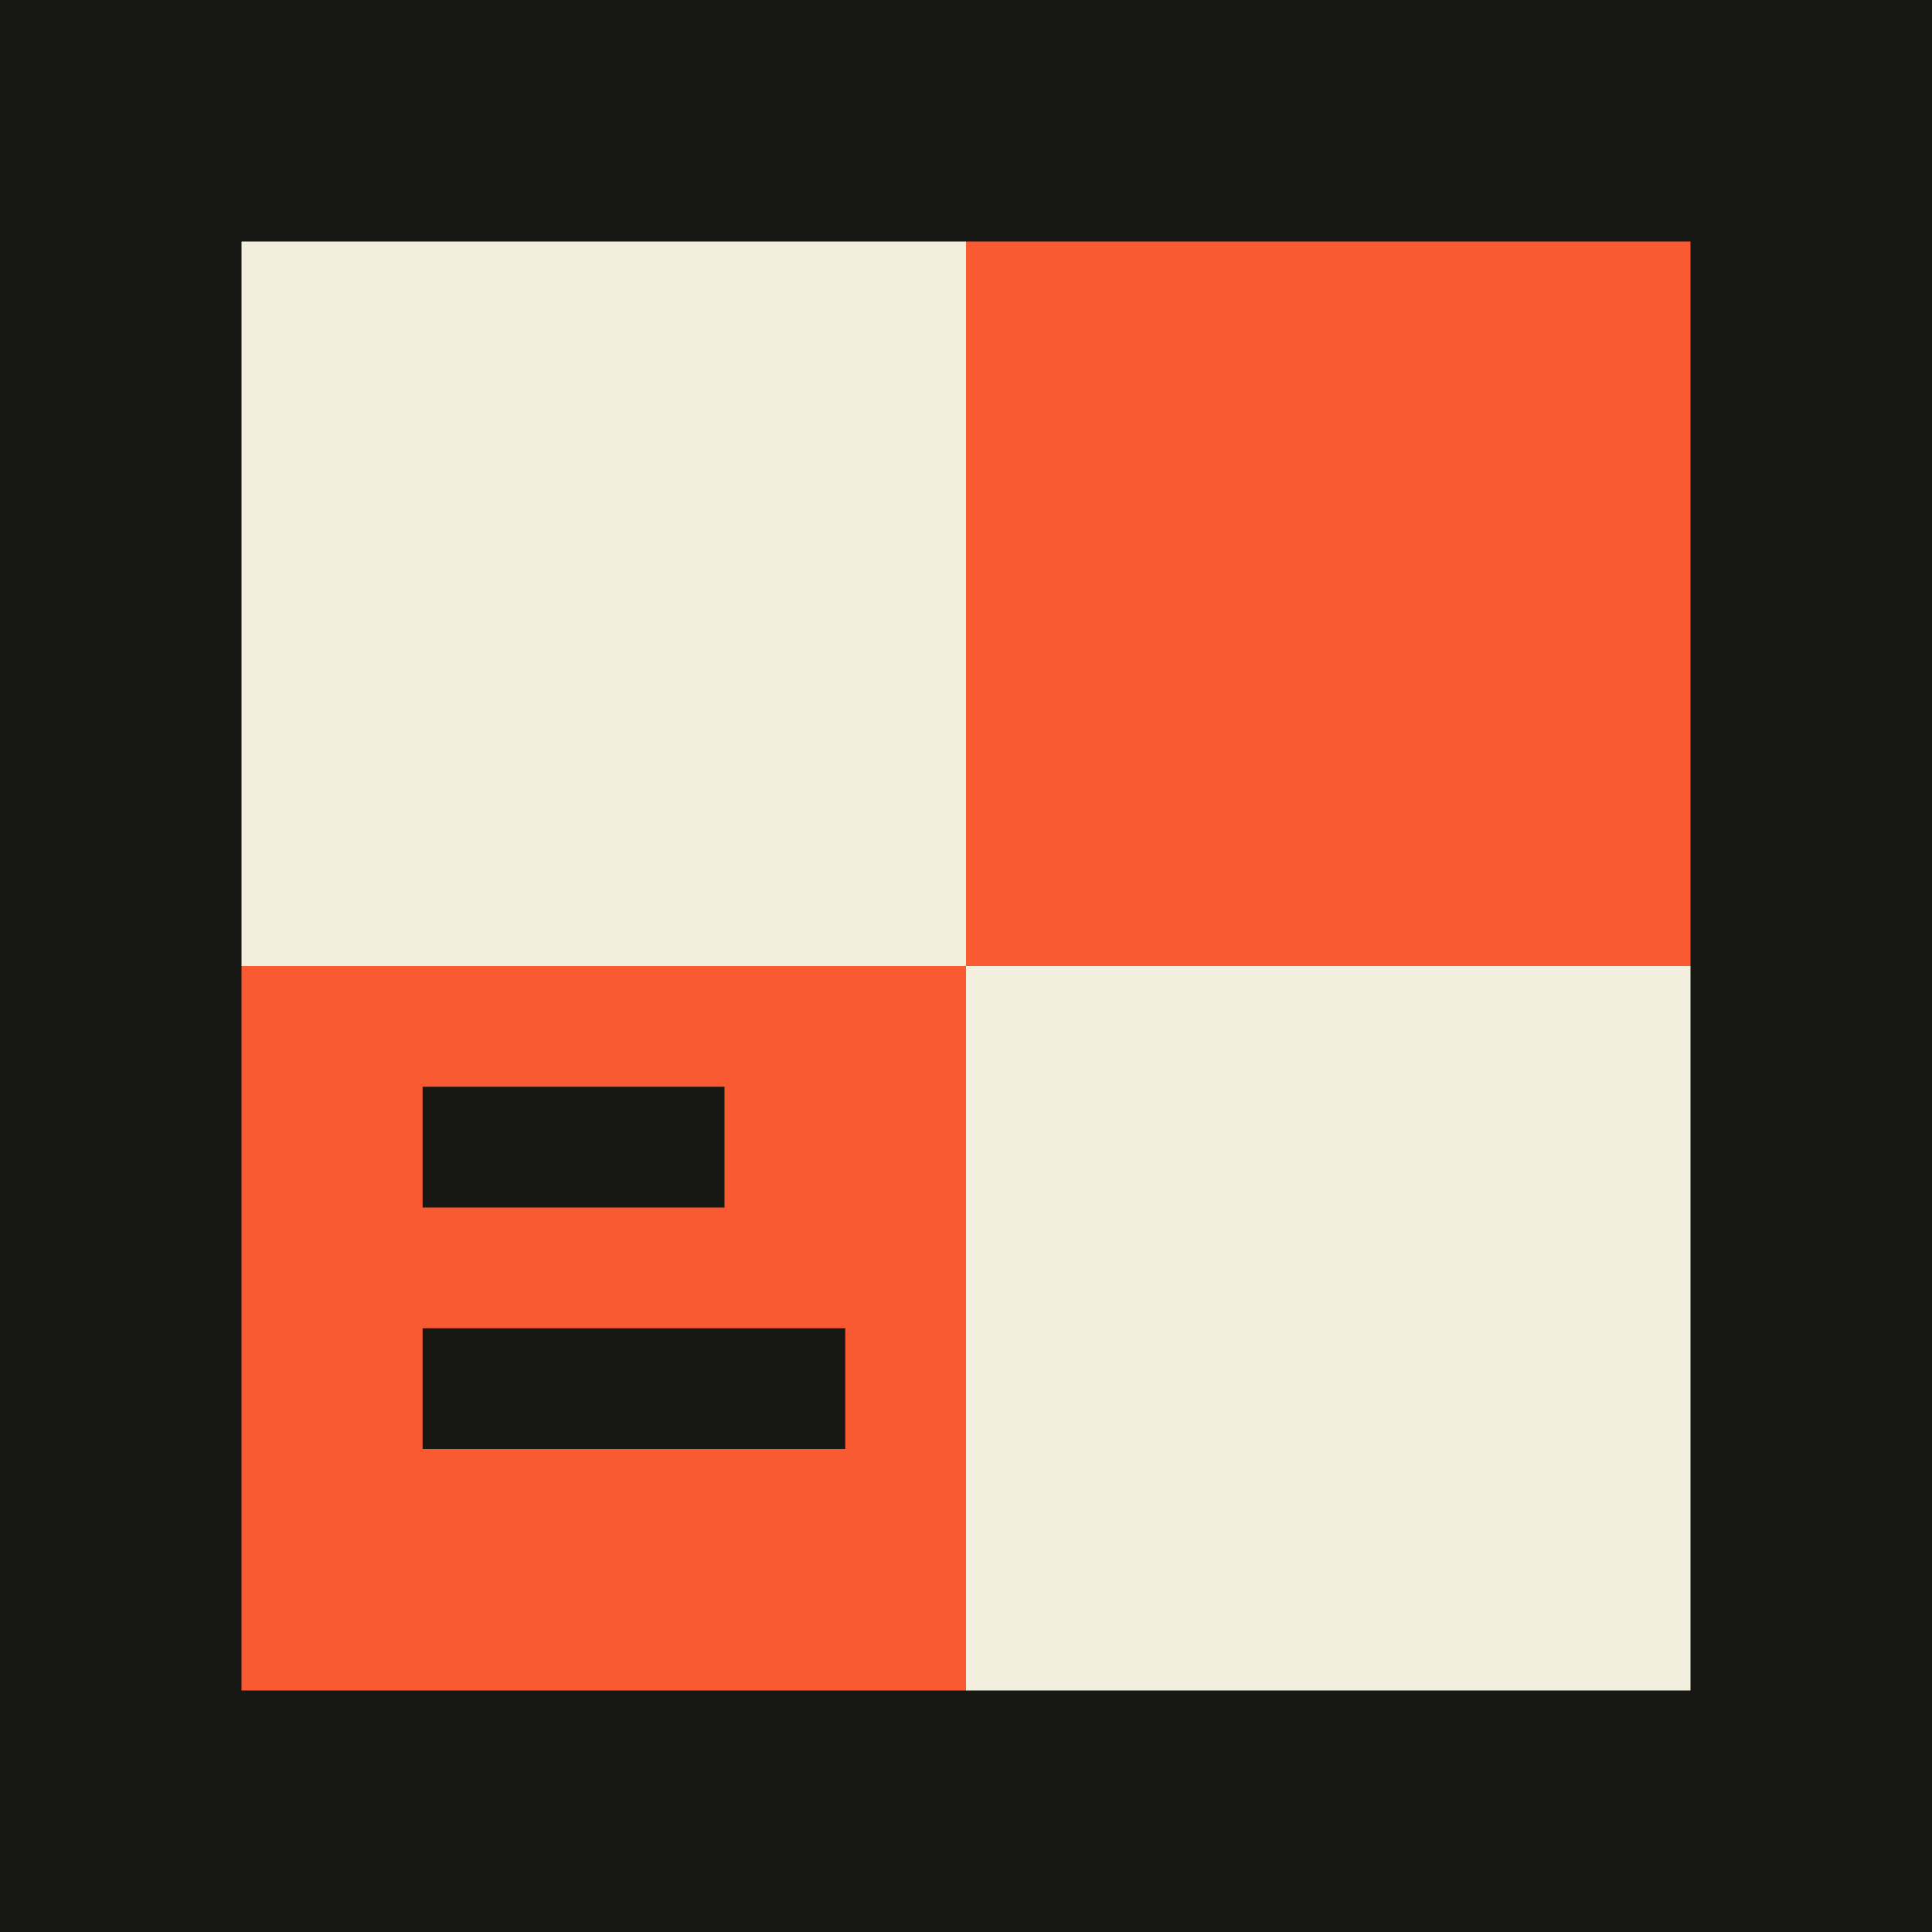
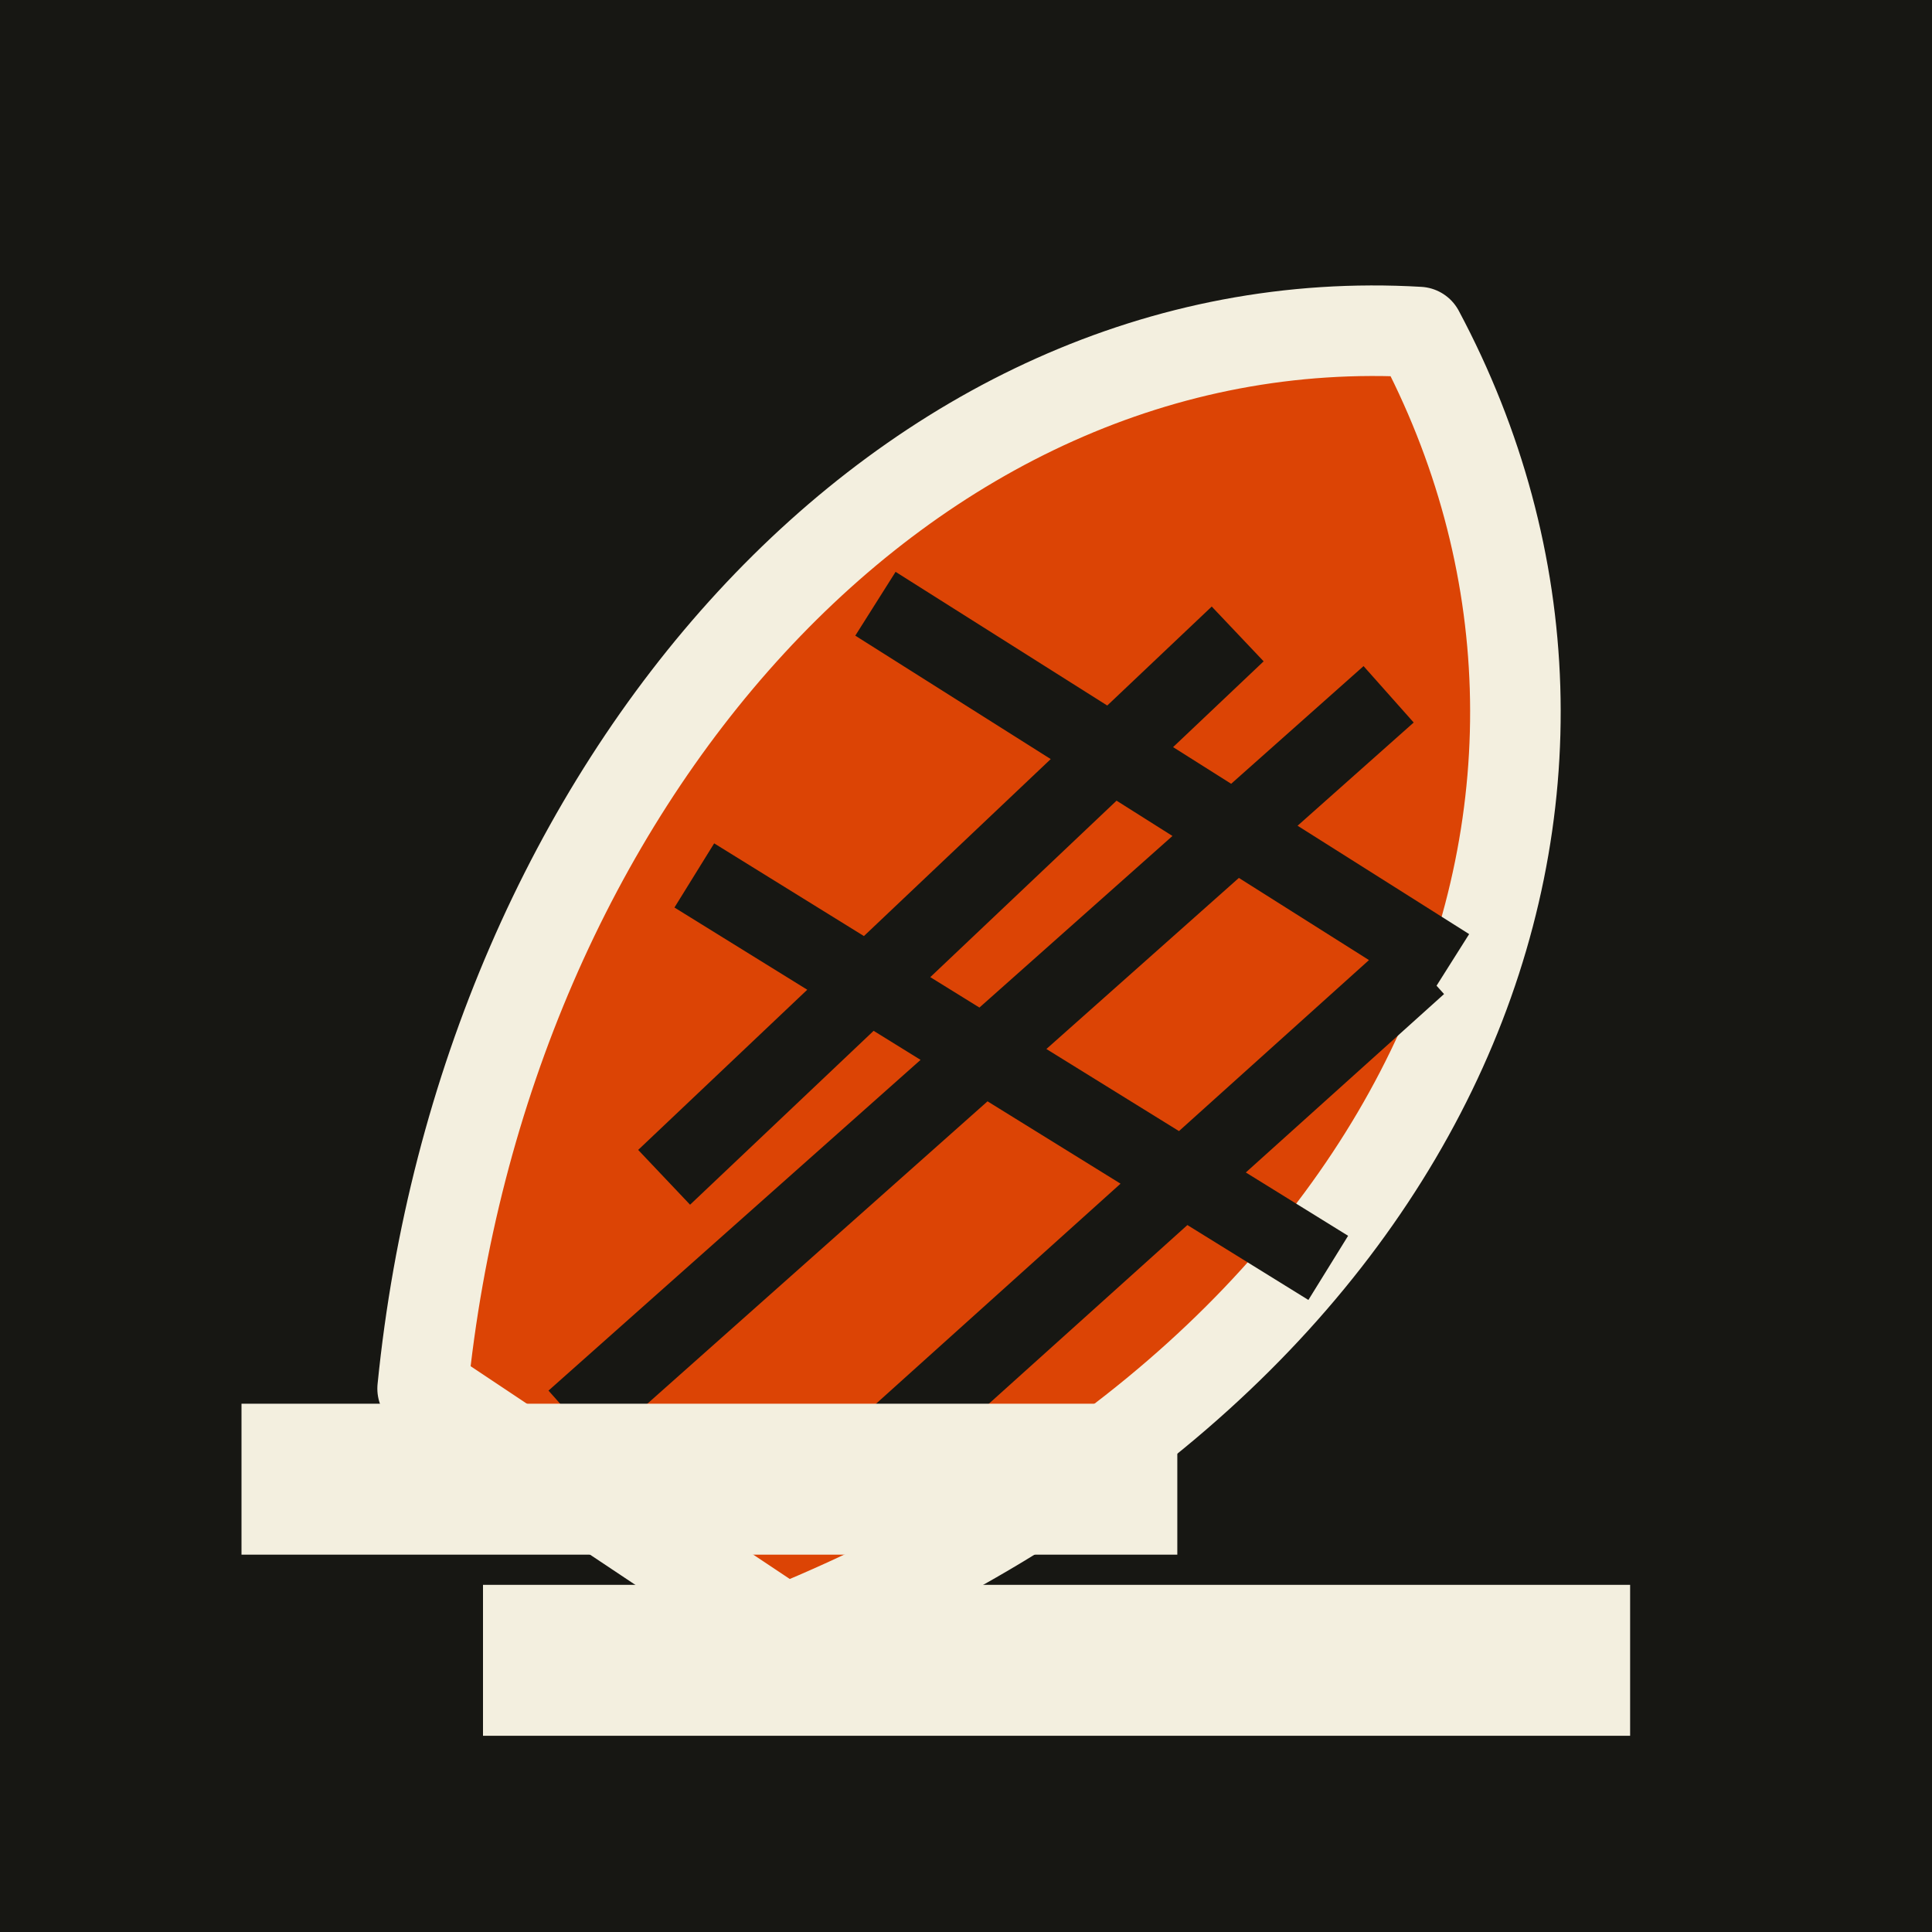
<svg xmlns="http://www.w3.org/2000/svg" viewBox="0 0 64 64" role="img" aria-labelledby="title">
  <rect width="64" height="64" fill="#171713" />
-   <path d="M8 8h24v24H8zm24 24h24v24H32z" fill="#f3efdf" />
-   <path d="M32 8h24v24H32zM8 32h24v24H8z" fill="#fa5a31" />
-   <path d="M14 36h10v4H14zm0 8h14v4H14z" fill="#171713" />
+   <path d="M14 46C16 26 30 10 47 11c8 15 1 34-21 43L14 46Z" fill="#dc4405" stroke="#f3efdf" stroke-width="3" stroke-linejoin="round" />
+   <path d="m22 39 19-18M19 47l27-24M27 50l20-18M23 29l21 13M29 20l19 12" fill="none" stroke="#171713" stroke-width="2.5" />
+   <path d="M8 49h31M16 55h38" fill="none" stroke="#f3efdf" stroke-width="5" />
</svg>
